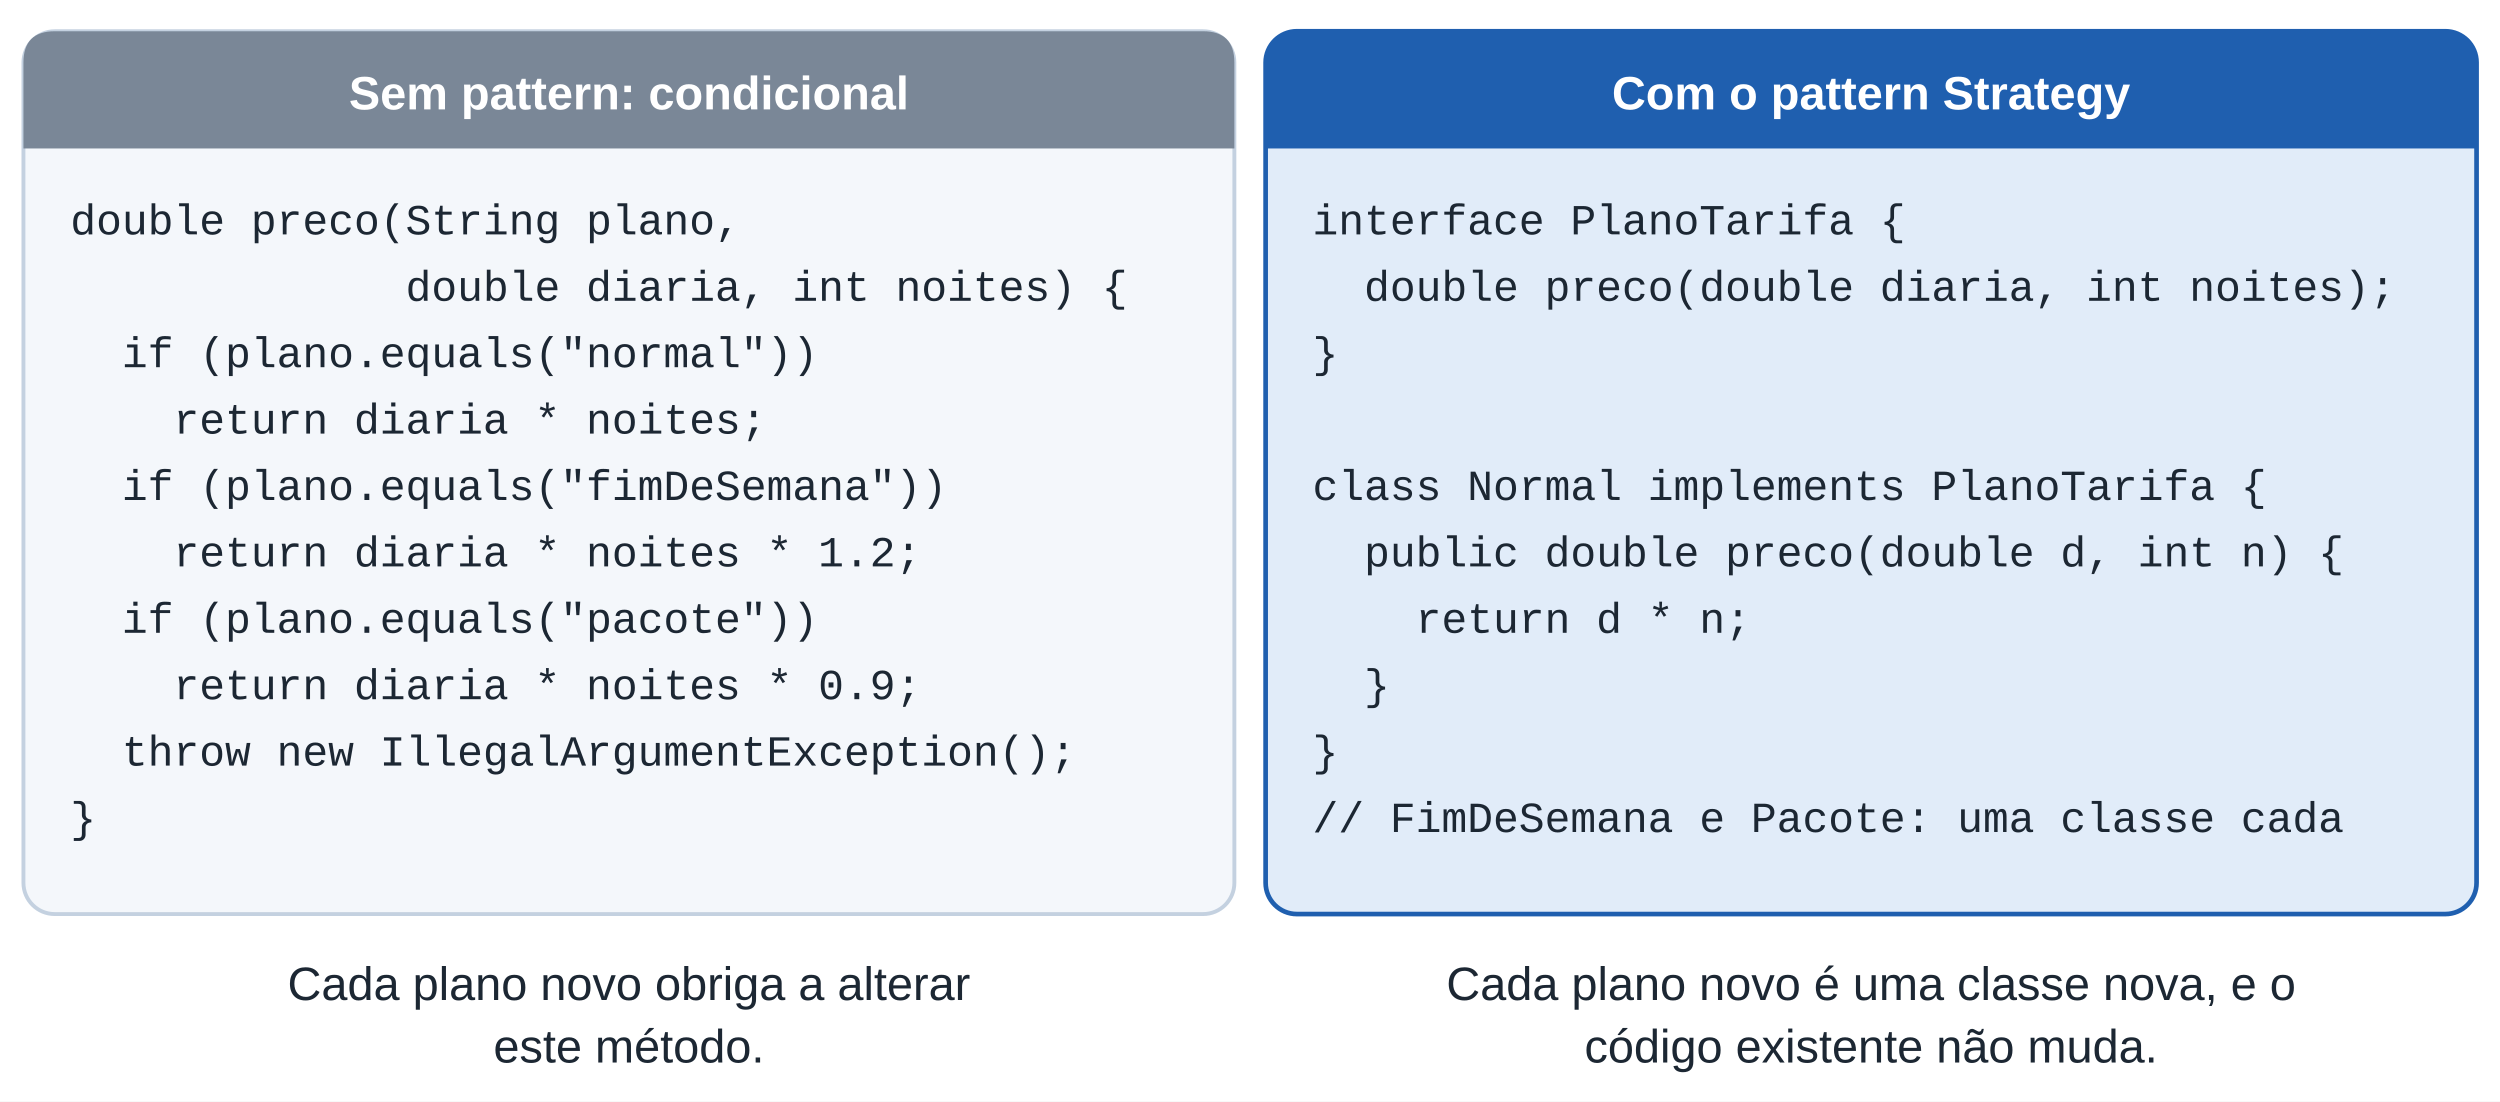
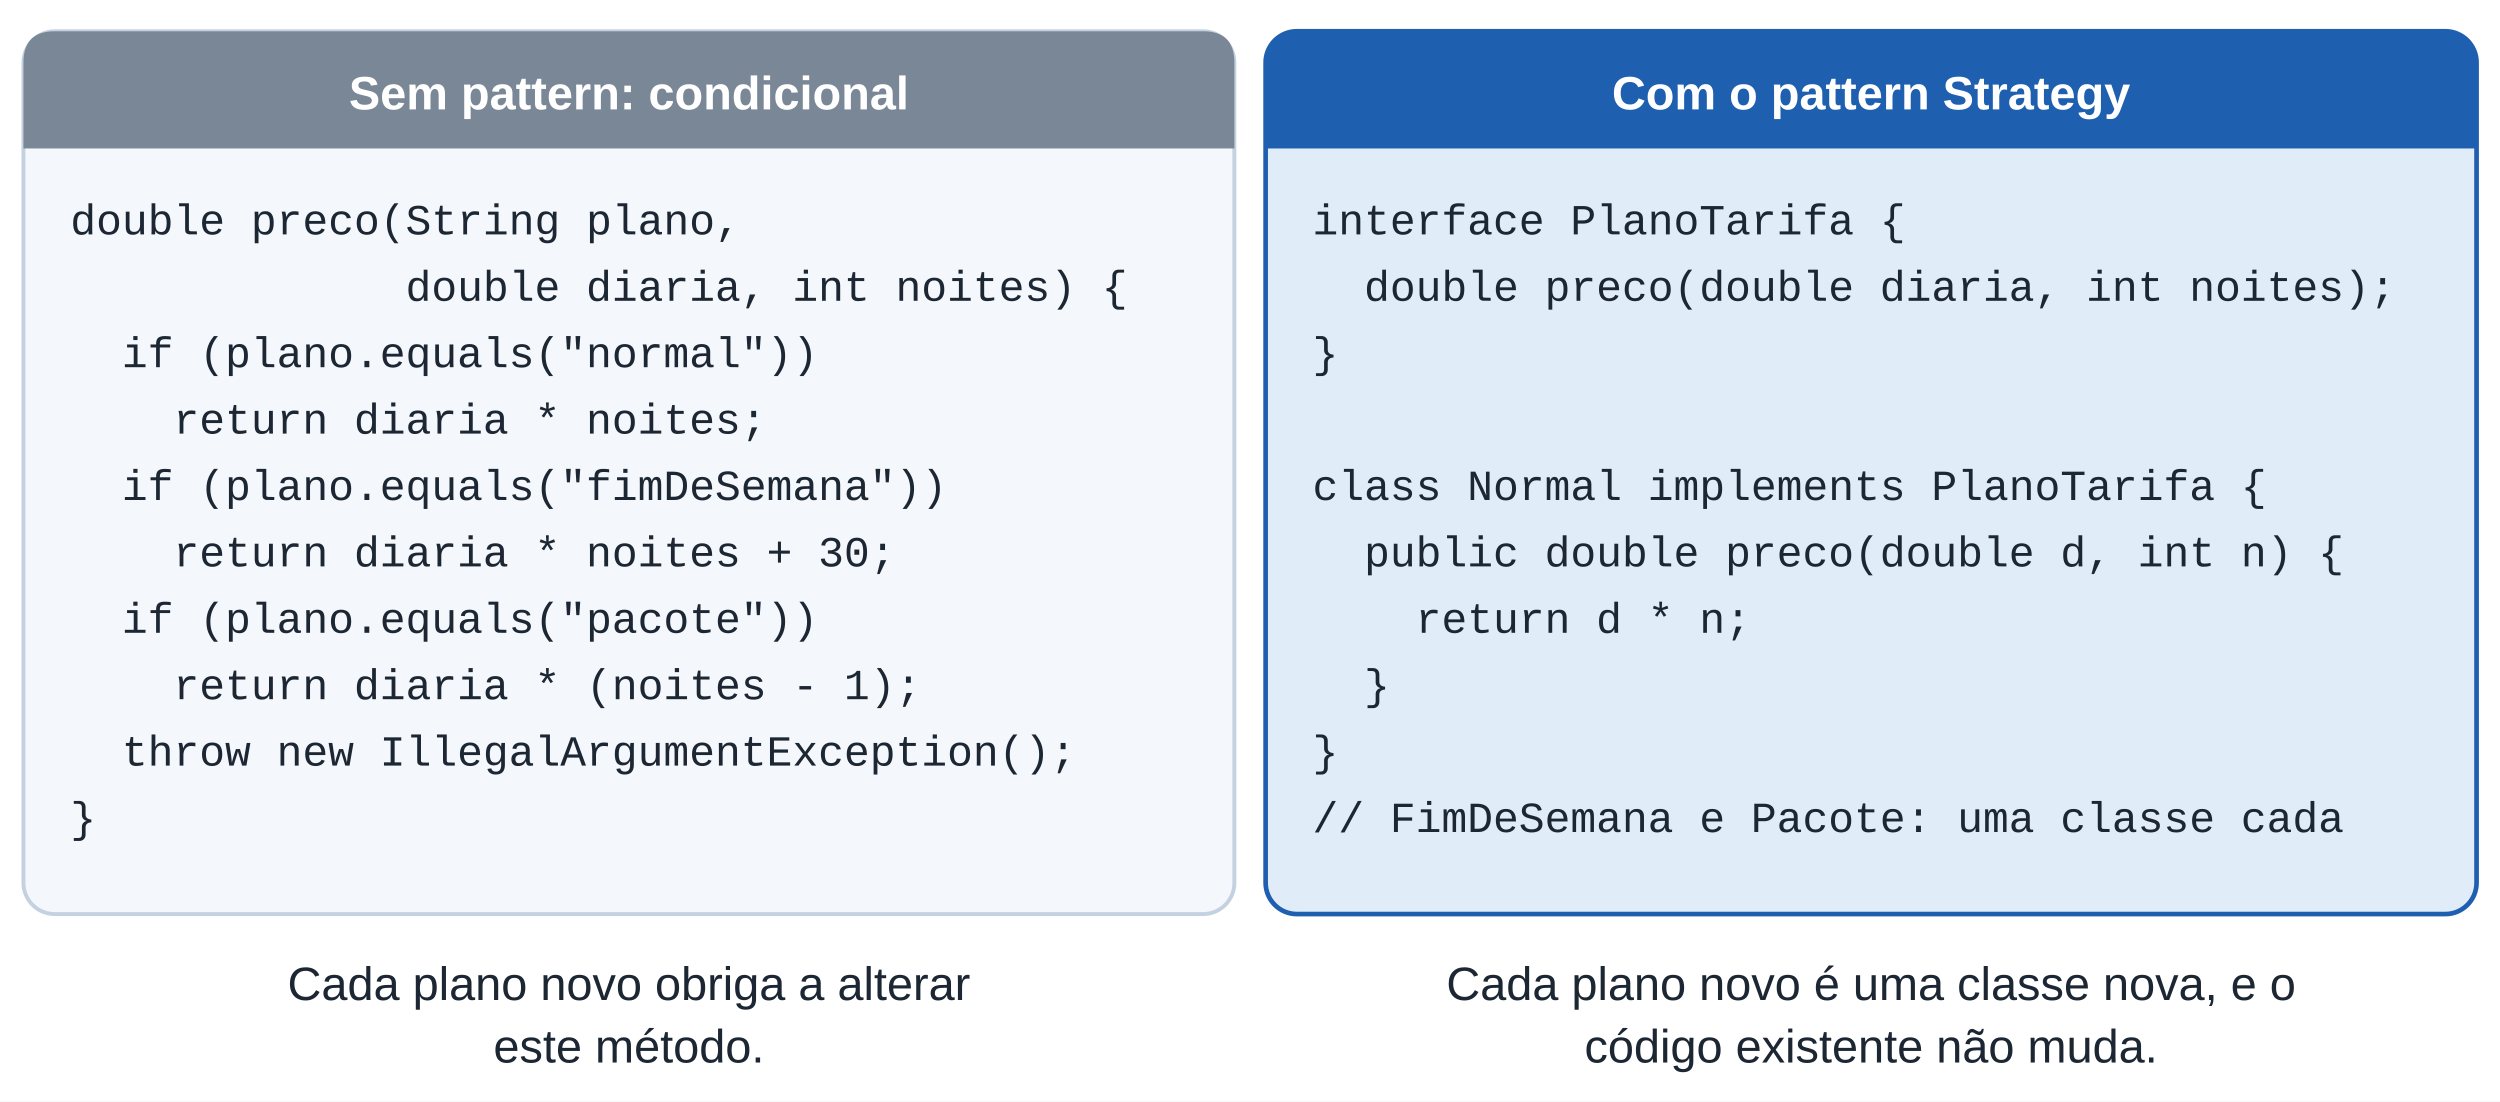
<svg xmlns="http://www.w3.org/2000/svg" viewBox="0 0 640 282" width="640" height="282">
  <defs>
    <marker id="arrow" markerWidth="8" markerHeight="8" refX="7" refY="3.5" orient="auto">
      <path d="M0,0 L7,3.5 L0,7 z" fill="#566373" />
    </marker>
  </defs>
  <rect width="640" height="282" fill="#FFFFFF" />
  <rect x="6" y="8" width="310" height="226" rx="8" fill="#F4F7FB" stroke="#C4D1E0" stroke-width="1" />
  <path d="M6,38 V16 Q6,8 14,8 H308 Q316,8 316,16 V38 Z" fill="#7A8797" />
  <text x="161" y="28" font-family="Arial" font-size="12" text-anchor="middle" font-weight="bold" fill="#FFFFFF" xml:space="preserve">Sem pattern: condicional</text>
  <rect x="324" y="8" width="310" height="226" rx="8" fill="#E1ECF9" stroke="#1F5FAF" stroke-width="1.2" />
  <path d="M324,38 V16 Q324,8 332,8 H626 Q634,8 634,16 V38 Z" fill="#1F5FAF" />
  <text x="479" y="28" font-family="Arial" font-size="12" text-anchor="middle" font-weight="bold" fill="#FFFFFF" xml:space="preserve">Com o pattern Strategy</text>
  <text x="18" y="60" font-family="Courier New" font-size="11" text-anchor="start" font-weight="normal" fill="#1C2733" xml:space="preserve">double preco(String plano,</text>
  <text x="18" y="77" font-family="Courier New" font-size="11" text-anchor="start" font-weight="normal" fill="#1C2733" xml:space="preserve">             double diaria, int noites) {</text>
  <text x="18" y="94" font-family="Courier New" font-size="11" text-anchor="start" font-weight="normal" fill="#1C2733" xml:space="preserve">  if (plano.equals("normal"))</text>
  <text x="18" y="111" font-family="Courier New" font-size="11" text-anchor="start" font-weight="normal" fill="#1C2733" xml:space="preserve">    return diaria * noites;</text>
  <text x="18" y="128" font-family="Courier New" font-size="11" text-anchor="start" font-weight="normal" fill="#1C2733" xml:space="preserve">  if (plano.equals("fimDeSemana"))</text>
-   <text x="18" y="145" font-family="Courier New" font-size="11" text-anchor="start" font-weight="normal" fill="#1C2733" xml:space="preserve">    return diaria * noites * 1.2;</text>
+   <text x="18" y="145" font-family="Courier New" font-size="11" text-anchor="start" font-weight="normal" fill="#1C2733" xml:space="preserve">    return diaria * noites + 30;</text>
  <text x="18" y="162" font-family="Courier New" font-size="11" text-anchor="start" font-weight="normal" fill="#1C2733" xml:space="preserve">  if (plano.equals("pacote"))</text>
-   <text x="18" y="179" font-family="Courier New" font-size="11" text-anchor="start" font-weight="normal" fill="#1C2733" xml:space="preserve">    return diaria * noites * 0.9;</text>
+   <text x="18" y="179" font-family="Courier New" font-size="11" text-anchor="start" font-weight="normal" fill="#1C2733" xml:space="preserve">    return diaria * (noites - 1);</text>
  <text x="18" y="196" font-family="Courier New" font-size="11" text-anchor="start" font-weight="normal" fill="#1C2733" xml:space="preserve">  throw new IllegalArgumentException();</text>
  <text x="18" y="213" font-family="Courier New" font-size="11" text-anchor="start" font-weight="normal" fill="#1C2733" xml:space="preserve">}</text>
  <text x="336" y="60" font-family="Courier New" font-size="11" text-anchor="start" font-weight="normal" fill="#1C2733" xml:space="preserve">interface PlanoTarifa {</text>
  <text x="336" y="77" font-family="Courier New" font-size="11" text-anchor="start" font-weight="normal" fill="#1C2733" xml:space="preserve">  double preco(double diaria, int noites);</text>
  <text x="336" y="94" font-family="Courier New" font-size="11" text-anchor="start" font-weight="normal" fill="#1C2733" xml:space="preserve">}</text>
  <text x="336" y="111" font-family="Courier New" font-size="11" text-anchor="start" font-weight="normal" fill="#1C2733" xml:space="preserve" />
  <text x="336" y="128" font-family="Courier New" font-size="11" text-anchor="start" font-weight="normal" fill="#1C2733" xml:space="preserve">class Normal implements PlanoTarifa {</text>
  <text x="336" y="145" font-family="Courier New" font-size="11" text-anchor="start" font-weight="normal" fill="#1C2733" xml:space="preserve">  public double preco(double d, int n) {</text>
  <text x="336" y="162" font-family="Courier New" font-size="11" text-anchor="start" font-weight="normal" fill="#1C2733" xml:space="preserve">    return d * n;</text>
  <text x="336" y="179" font-family="Courier New" font-size="11" text-anchor="start" font-weight="normal" fill="#1C2733" xml:space="preserve">  }</text>
  <text x="336" y="196" font-family="Courier New" font-size="11" text-anchor="start" font-weight="normal" fill="#1C2733" xml:space="preserve">}</text>
  <text x="336" y="213" font-family="Courier New" font-size="11" text-anchor="start" font-weight="normal" fill="#1C2733" xml:space="preserve">// FimDeSemana e Pacote: uma classe cada</text>
  <text x="161" y="256" font-family="Arial" font-size="12" text-anchor="middle" font-weight="normal" fill="#1C2733" xml:space="preserve">Cada plano novo obriga a alterar</text>
  <text x="161" y="272" font-family="Arial" font-size="12" text-anchor="middle" font-weight="normal" fill="#1C2733" xml:space="preserve">este método.</text>
  <text x="479" y="256" font-family="Arial" font-size="12" text-anchor="middle" font-weight="normal" fill="#1C2733" xml:space="preserve">Cada plano novo é uma classe nova, e o</text>
  <text x="479" y="272" font-family="Arial" font-size="12" text-anchor="middle" font-weight="normal" fill="#1C2733" xml:space="preserve">código existente não muda.</text>
</svg>
